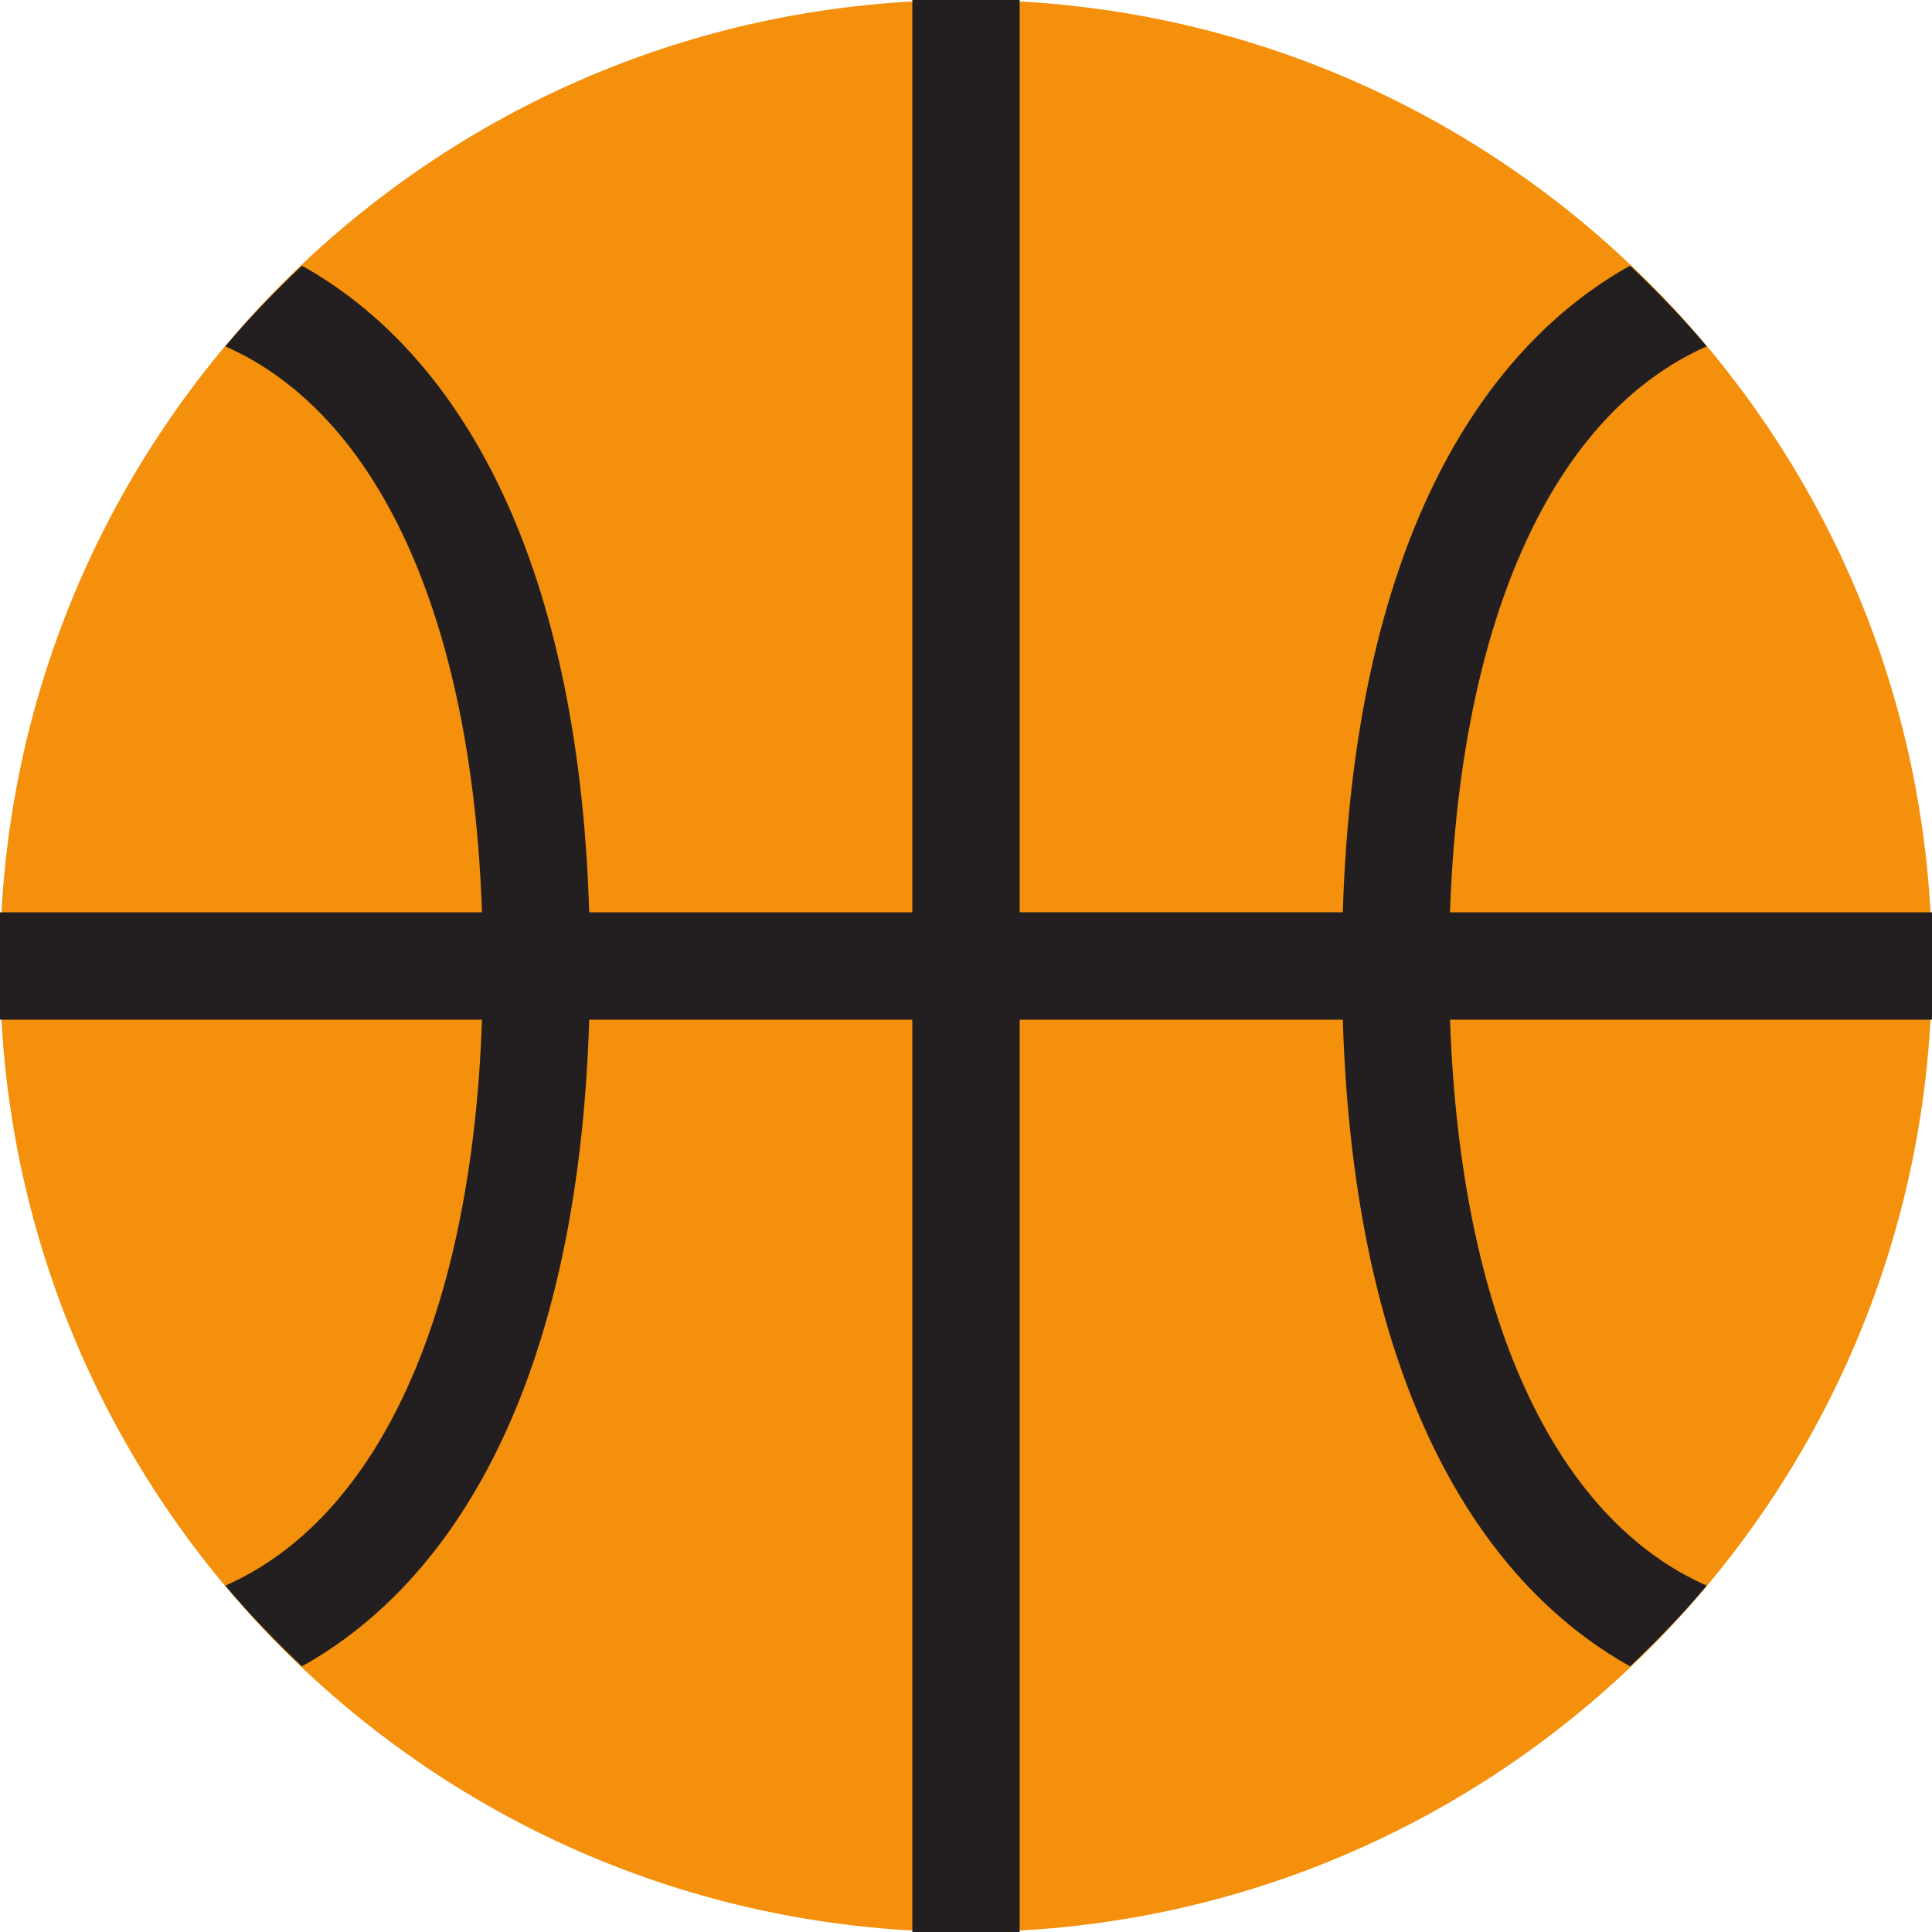
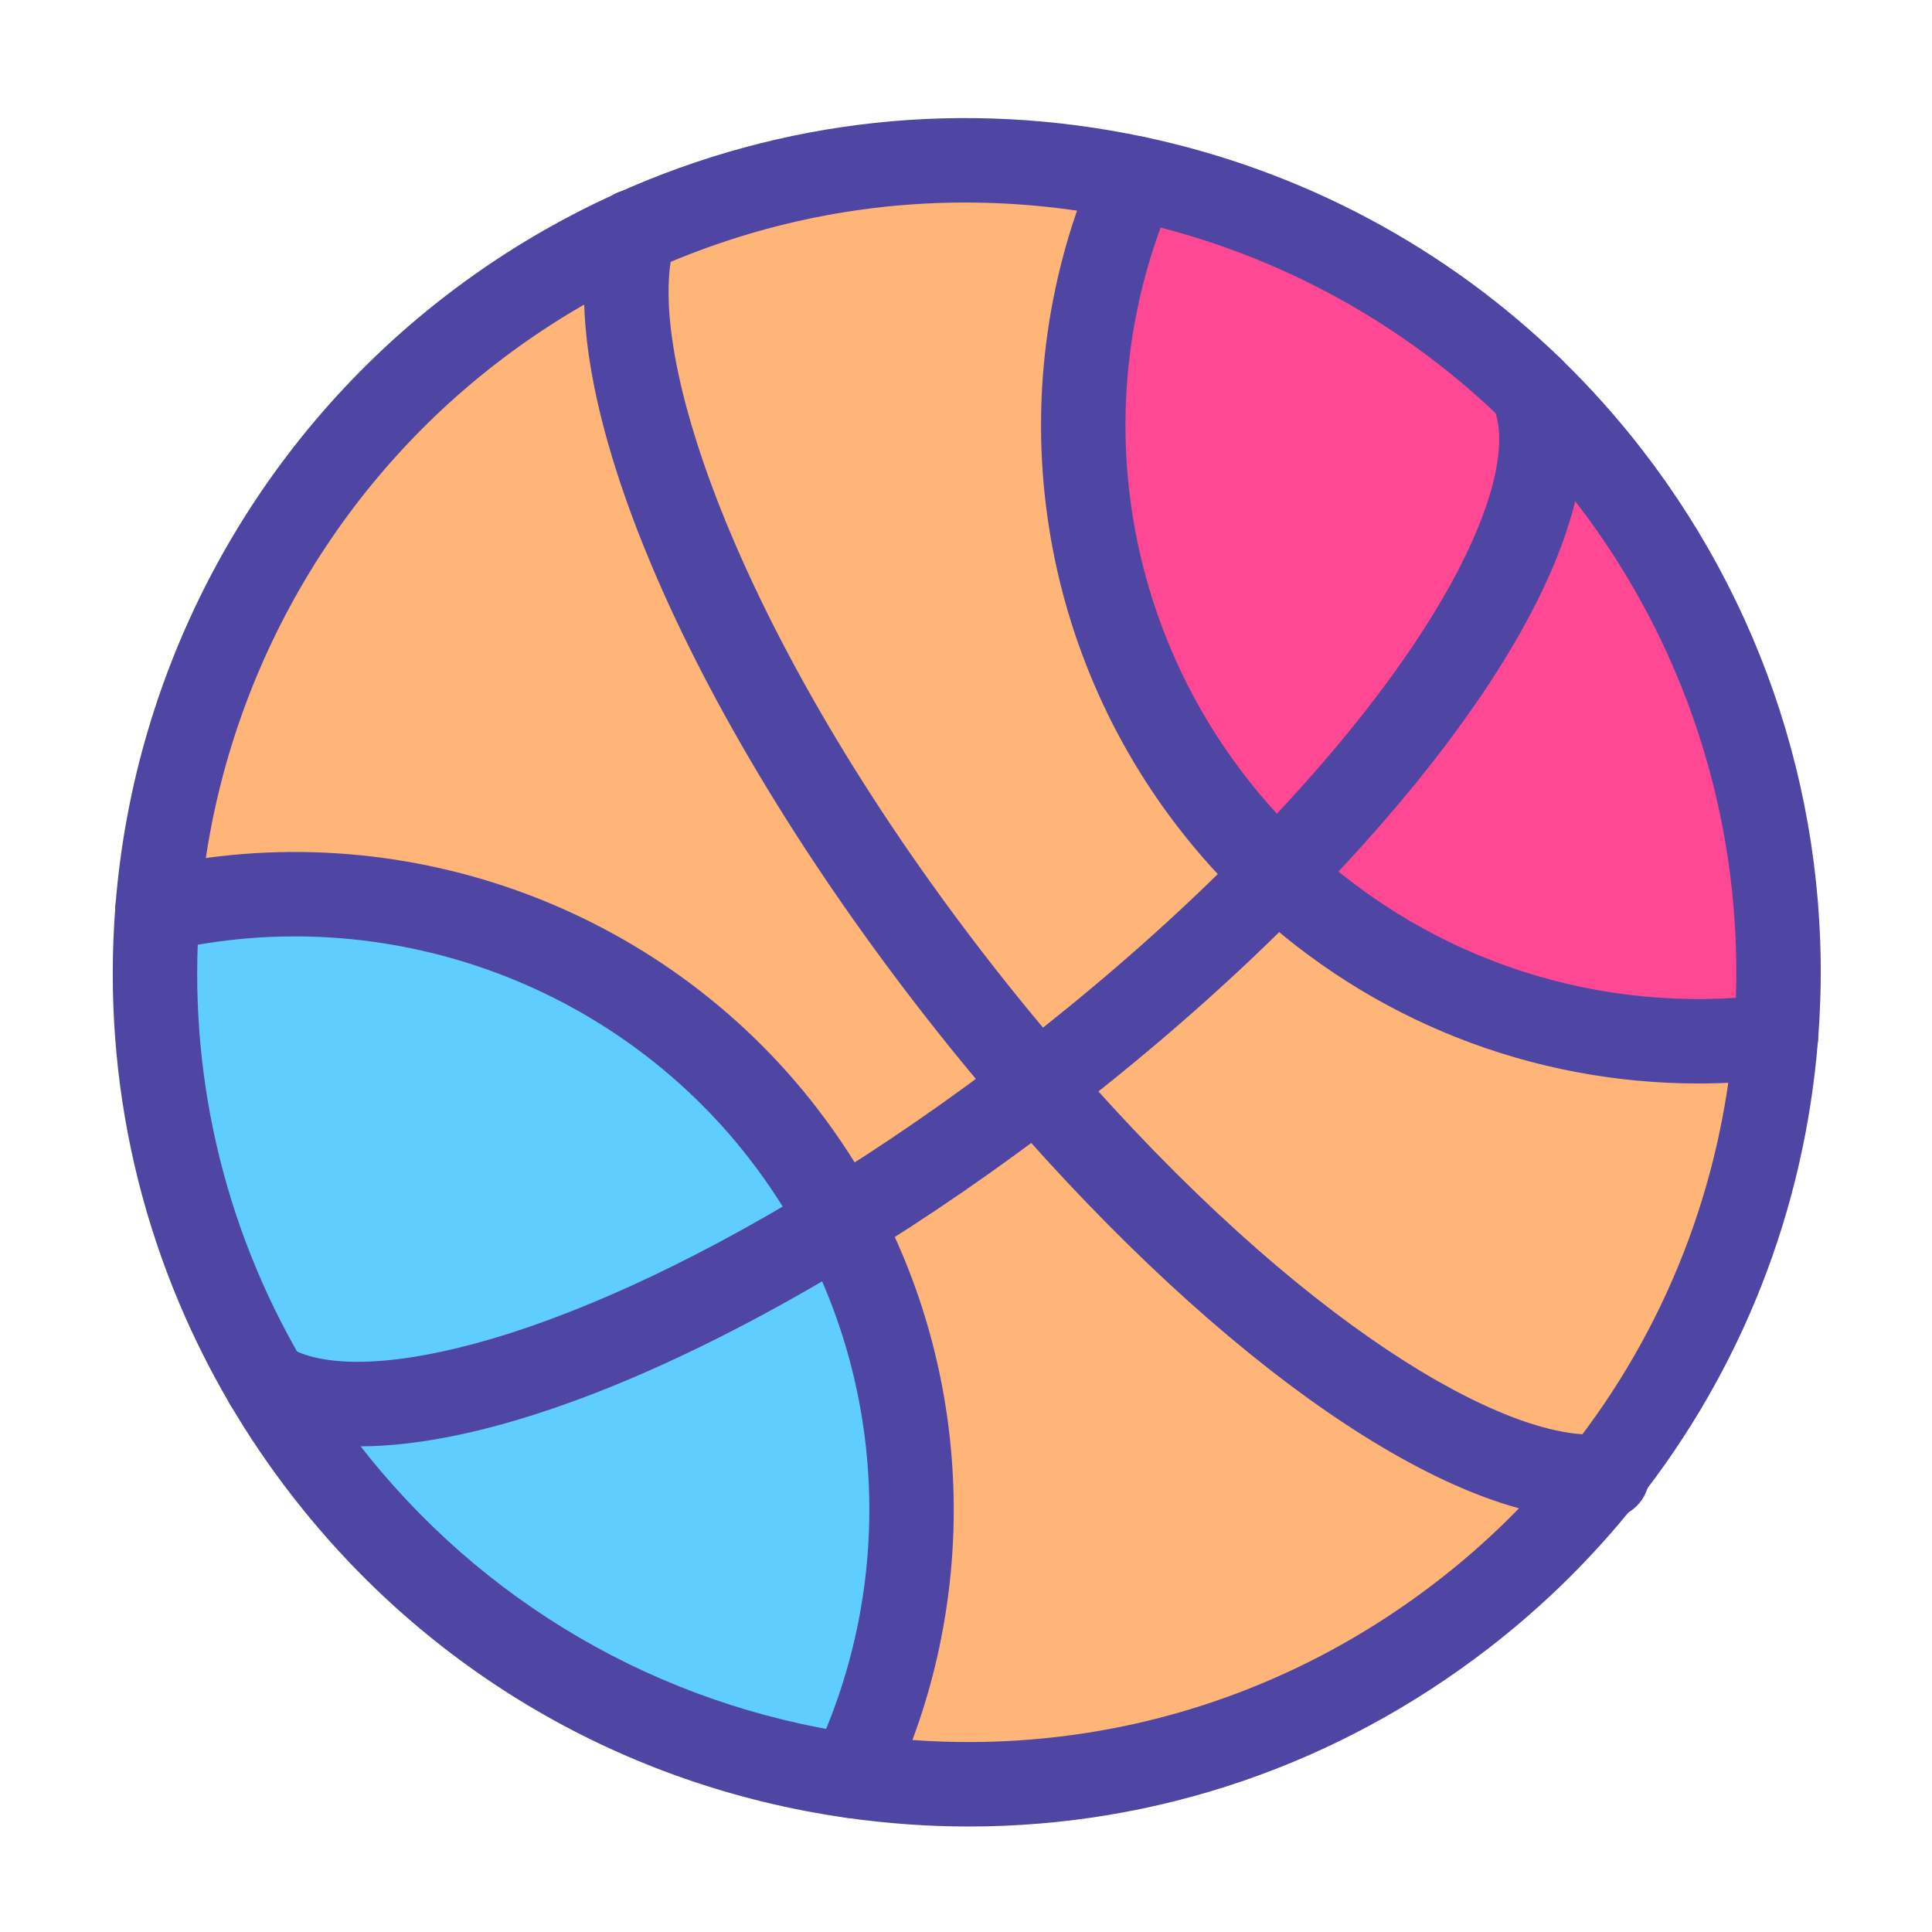
- <svg xmlns="http://www.w3.org/2000/svg" viewBox="0 0 36 36">
-   <circle fill="#F4900C" cx="18" cy="18" r="18" />
-   <path fill="#231F20" d="M36 17h-8.981c.188-5.506 1.943-9.295 4.784-10.546-.445-.531-.926-1.027-1.428-1.504-2.83 1.578-5.145 5.273-5.354 12.049H19V0h-2v17h-6.021c-.208-6.776-2.523-10.471-5.353-12.049-.502.476-.984.972-1.428 1.503C7.039 7.705 8.793 11.494 8.981 17H0v2h8.981c-.188 5.506-1.942 9.295-4.783 10.546.445.531.926 1.027 1.428 1.504 2.831-1.578 5.145-5.273 5.353-12.05H17v17h2V19h6.021c.209 6.776 2.523 10.471 5.354 12.05.502-.476.984-.973 1.428-1.504-2.841-1.251-4.595-5.04-4.784-10.546H36v-2z" />
+ <svg xmlns="http://www.w3.org/2000/svg" width="800px" height="800px" viewBox="0 0 1024 1024" class="icon" version="1.1">
+   <path d="M852.822 252.252c68.094 88.075 96.674 194.212 88.458 297.088-94.532 11.797-192.134-18.094-264.224-85.997 102.685-104.731 157.703-205.433 134.813-256.935 14.514 14.066 28.229 29.38 40.952 45.844z" fill="#FF4893" />
+   <path d="M677.056 463.343c72.09 67.902 169.692 97.793 264.224 85.997-6.65 83.695-37.628 165.216-91.495 233.118-67.551 5.563-186.795-76.278-300.125-206.999 1.535-1.151 3.069-2.334 4.604-3.517 45.812-35.422 87.18-72.25 122.793-108.599z" fill="#FFB578" />
+   <path d="M549.66 575.459c113.33 130.721 232.575 212.562 300.125 206.999a430.025 430.025 0 0 1-74.264 73.273c-95.843 74.104-213.074 101.438-324.23 85.517v-0.032c43.798-91.687 43.254-201.085-6.042-293.827 34.271-21.004 69.373-45.076 104.411-71.93z" fill="#FFB578" />
+   <path d="M811.87 206.408c22.89 51.502-32.129 152.205-134.813 256.935-12.372-11.605-24.009-24.392-34.75-38.299-75.575-97.761-86.988-224.838-40.761-330.592v-0.032c77.493 16.368 150.798 54.124 210.324 111.956v0.032z" fill="#FF4893" />
+   <path d="M642.306 425.044c10.742 13.907 22.378 26.694 34.75 38.299-35.613 36.349-76.981 73.177-122.793 108.599-1.535 1.183-3.069 2.366-4.604 3.517-15.313-17.647-30.498-36.189-45.46-55.53-123.688-160.005-190.312-322.791-168.093-397.119 84.526-38.075 177.652-46.931 265.439-28.388v0.032c-46.227 105.754-34.814 232.83 40.761 330.592z" fill="#FFB578" />
+   <path d="M504.2 519.928c14.962 19.341 30.147 37.883 45.46 55.53-35.038 26.854-70.14 50.927-104.411 71.93a331.455 331.455 0 0 0-30.179-46.675c-80.434-104.091-211.315-146.194-331.615-118.509 9.079-116.975 65.696-229.825 165.823-307.222 27.397-21.195 56.553-38.555 86.828-52.173-22.218 74.328 44.405 237.114 168.093 397.119z" fill="#FFB578" />
+   <path d="M445.249 647.389c49.296 92.742 49.84 202.14 6.042 293.827v0.032c-106.84-15.313-208.086-70.62-279.281-162.786a433.98 433.98 0 0 1-30.69-45.3c50.927 30.85 170.906-4.22 303.93-85.773z" fill="#5FCEFF" />
+   <path d="M415.07 600.714c11.541 14.93 21.579 30.562 30.179 46.675-133.023 81.553-253.003 116.623-303.93 85.773-45.748-77.717-64.514-165.44-57.864-250.957 120.299-27.685 251.181 14.418 331.615 118.509z" fill="#5FCEFF" />
+   <path d="M513.522 968.083c-21.681 0-43.523-1.547-65.402-4.683-117.128-16.787-221.475-77.605-293.818-171.258a458.254 458.254 0 0 1-32.266-47.627c-47.049-79.929-68.104-171.236-60.888-264.042 9.882-127.336 73.465-245.135 174.445-323.194a453.778 453.778 0 0 1 91.336-54.878c87.848-39.571 184.42-49.897 279.243-29.875 83.631 17.666 160.152 58.401 221.296 117.803 0.249 0.24 0.489 0.486 0.726 0.738a453.704 453.704 0 0 1 42.34 47.503c68.98 89.219 102.029 200.219 93.059 312.555-7.155 90.07-40.444 174.874-96.268 245.244a453.161 453.161 0 0 1-78.12 77.071c-80.198 62.007-176.21 94.644-275.682 94.644z m-1.899-860.741c-57.087 0-113.458 12.056-166.325 35.869a408.916 408.916 0 0 0-82.327 49.472c-91 70.341-148.298 176.498-157.205 291.254-6.503 83.625 12.458 165.881 54.836 237.872a412.385 412.385 0 0 0 29.111 42.963c65.191 84.392 159.212 139.196 264.748 154.318 110.175 15.79 219.343-13.005 307.366-81.067a408.225 408.225 0 0 0 70.415-69.466c50.287-63.391 80.274-139.804 86.729-220.992 8.079-101.217-21.701-201.232-83.855-281.625a408.628 408.628 0 0 0-38.823-43.462 31.864 31.864 0 0 1-0.732-0.738c-54.952-53.133-123.621-89.577-198.646-105.427a412.634 412.634 0 0 0-85.293-8.971z" fill="#4F46A3" />
+   <path d="M451.275 963.601a22.282 22.282 0 0 1-9.629-2.193 22.378 22.378 0 0 1-10.547-29.84c41.451-86.774 39.357-189.084-5.607-273.677a309.901 309.901 0 0 0-28.123-43.491c-72.327-93.599-193.572-136.927-308.891-110.386a22.391 22.391 0 0 1-27.413-21.809 22.378 22.378 0 0 1 18.063-21.966c132.08-30.115 270.826 19.603 353.654 126.792a354.7 354.7 0 0 1 32.212 49.821c51.617 97.109 54.037 214.483 6.493 314.013a22.388 22.388 0 0 1-20.211 12.736zM900.267 574.272c-88.41 0.006-173.496-33.356-238.556-94.638a347.682 347.682 0 0 1-37.116-40.908c-77.998-100.897-94.689-236.251-43.555-353.235a22.369 22.369 0 0 1 29.469-11.541 22.378 22.378 0 0 1 11.541 29.469c-44.581 101.988-30.038 219.985 37.96 307.942a302.913 302.913 0 0 0 32.356 35.665c66.042 62.205 155.766 91.415 246.142 80.111 0.921-0.115 1.845-0.173 2.772-0.173 12.359 0 22.41 10.019 22.41 22.378a22.353 22.353 0 0 1-20.23 22.279c-14.434 1.774-28.858 2.65-43.193 2.65zM843.241 805.098c-76.806 0.003-194.548-81.249-310.49-214.982a1305.343 1305.343 0 0 1-46.253-56.492C358.584 368.146 289.531 200.481 314.665 116.399a22.378 22.378 0 1 1 42.88 12.816c-17.18 57.477 34.584 209.145 164.359 377.027a1256.469 1256.469 0 0 0 44.658 54.549c123.723 142.71 232.508 203.368 281.388 199.362 0.265-0.022 0.531-0.038 0.796-0.051 0.281-0.016 0.556-0.051 0.847-0.077a22.375 22.375 0 1 1 4.351 44.542c-0.905 0.086-1.771 0.166-2.666 0.217-2.625 0.208-5.304 0.313-8.037 0.313z" fill="#4F46A3" />
+   <path d="M190.276 766.611c-24.255 0.003-44.693-4.703-60.553-14.309a22.378 22.378 0 1 1 23.19-38.28c34.117 20.671 136.489 2.663 280.64-85.712 34.316-21.029 68.797-44.785 102.496-70.613 1.64-1.234 3.091-2.35 4.54-3.469 44.044-34.057 84.587-69.907 120.485-106.546 110.411-112.611 144.967-199.295 130.347-232.181a22.391 22.391 0 0 1 20.447-31.483 22.378 22.378 0 0 1 20.869 14.271c25.767 60.319-26.355 165.117-139.705 280.726-37.321 38.091-79.408 75.319-125.082 110.635-1.634 1.26-3.254 2.506-4.869 3.718-34.734 26.624-70.508 51.266-106.14 73.104-106.677 65.396-200.746 100.14-266.666 100.14z" fill="#4F46A3" />
</svg>
